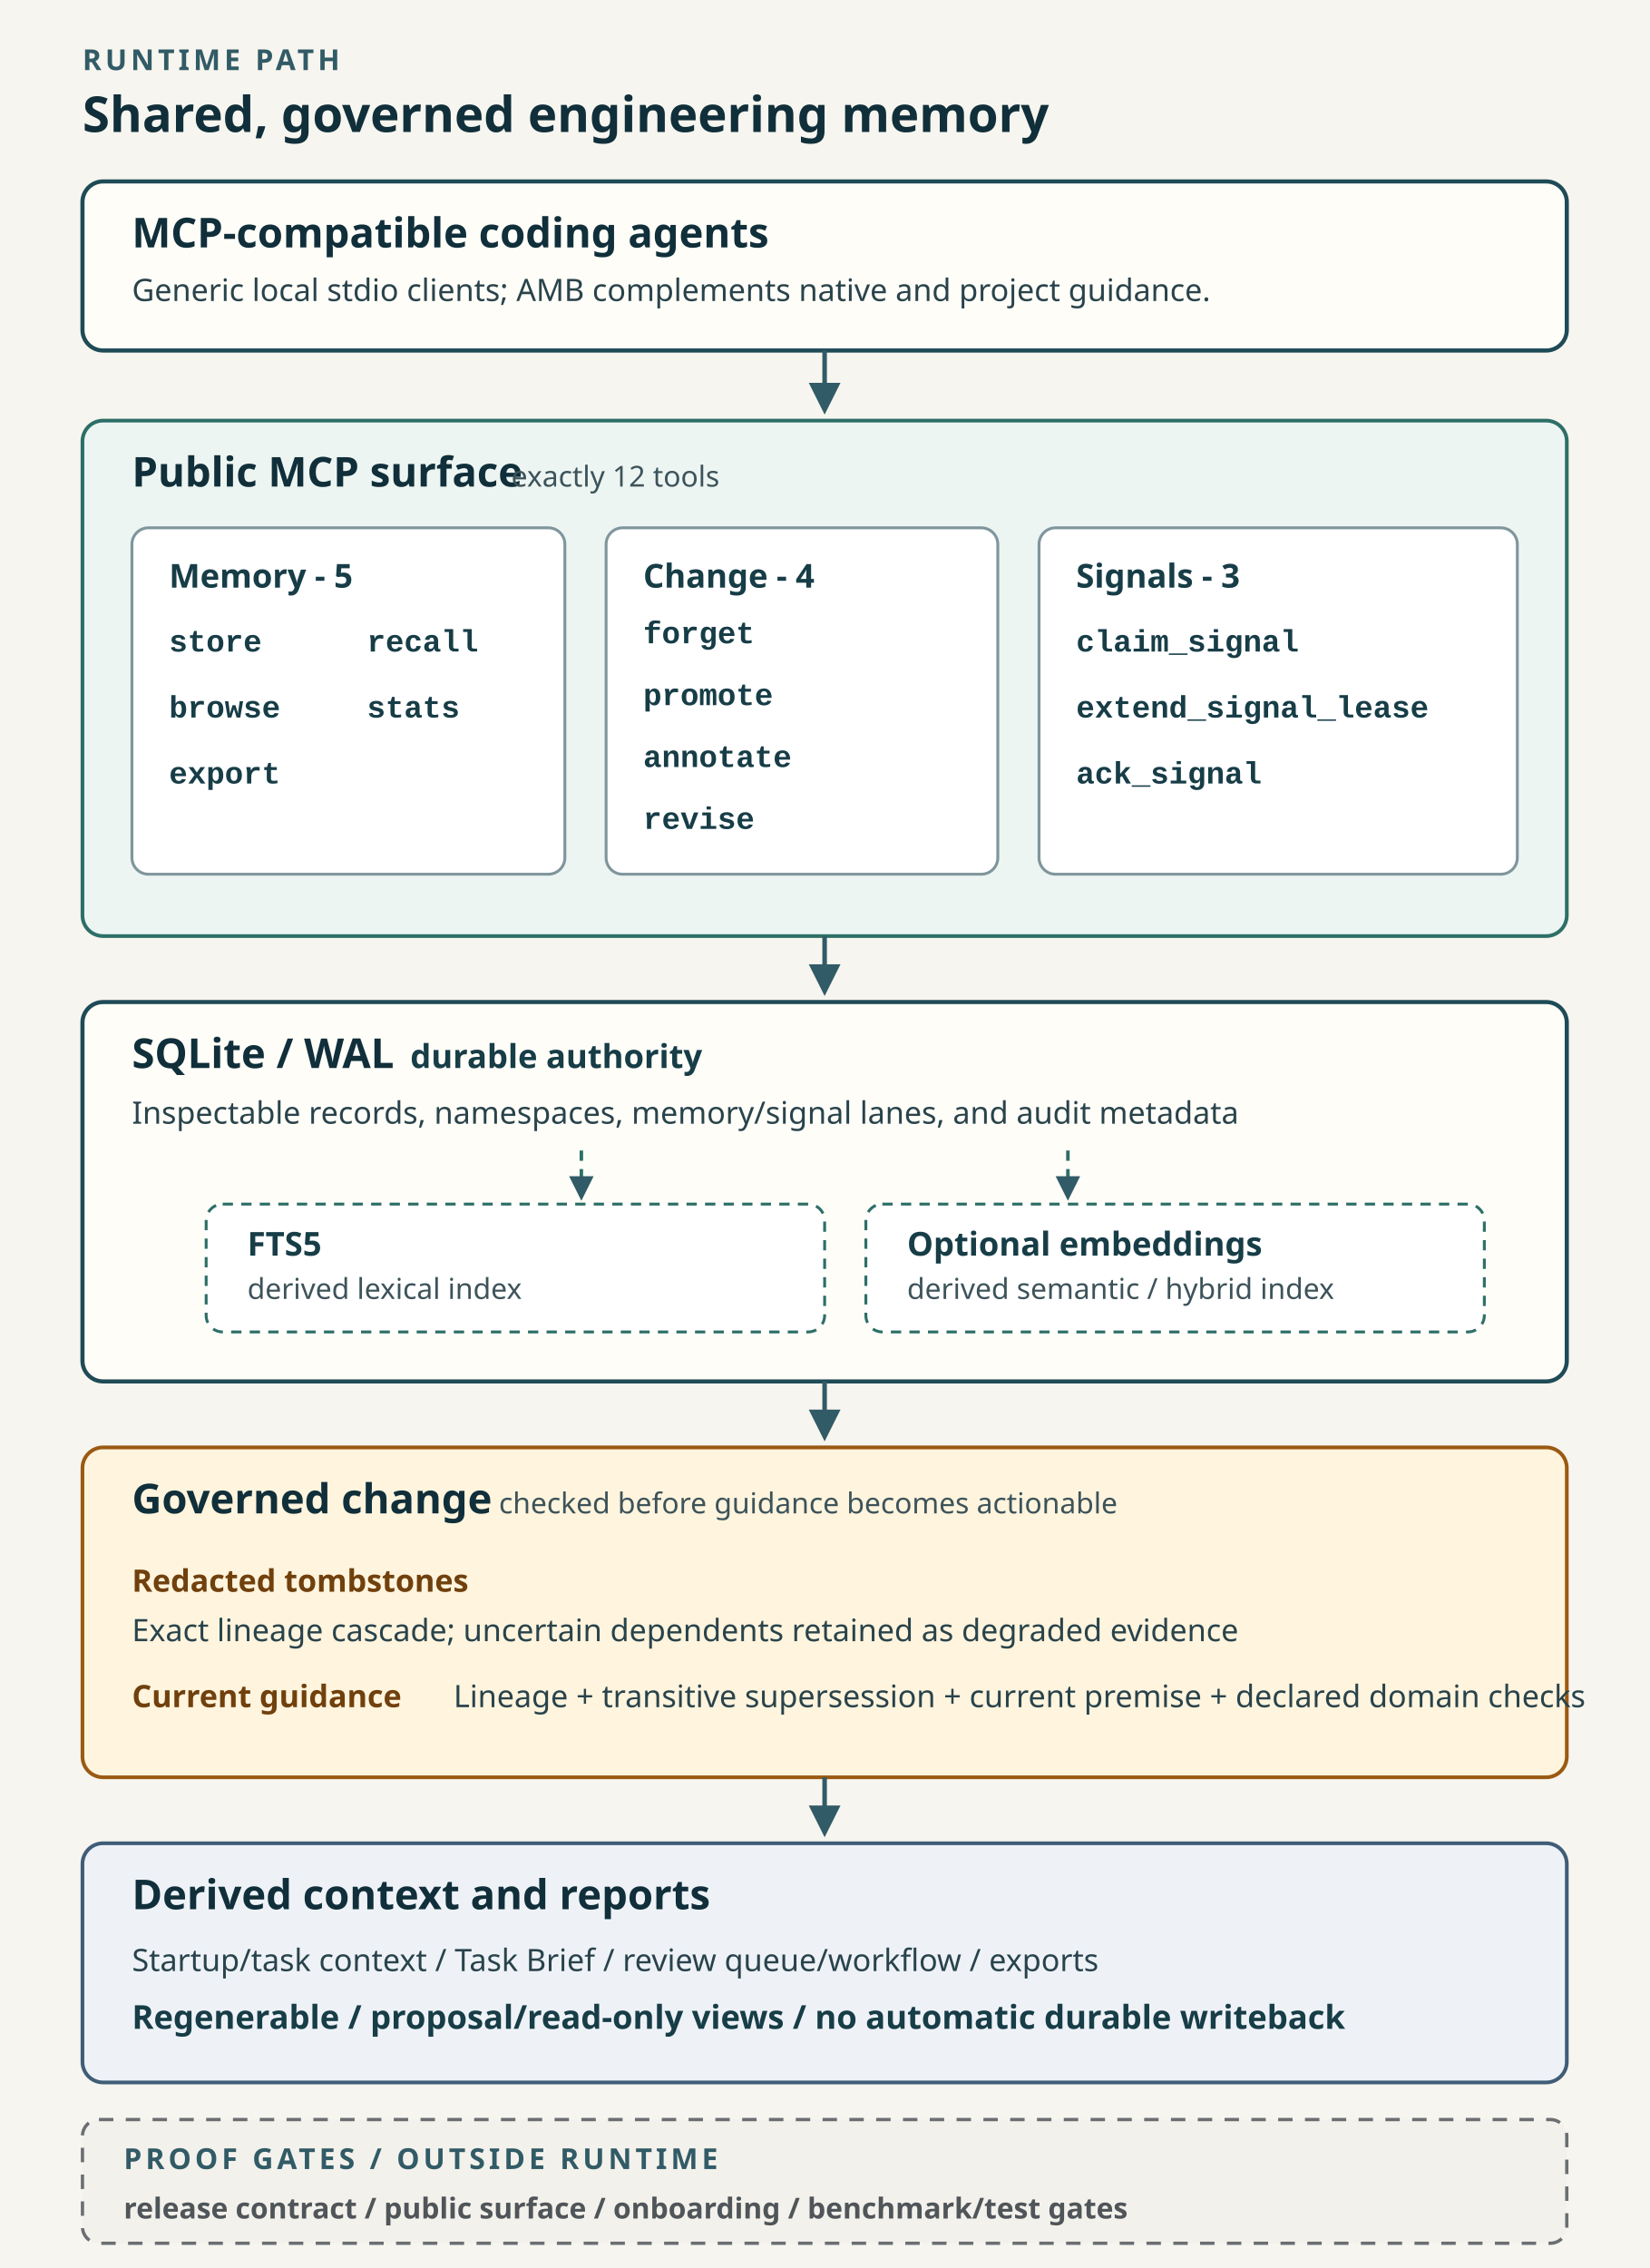
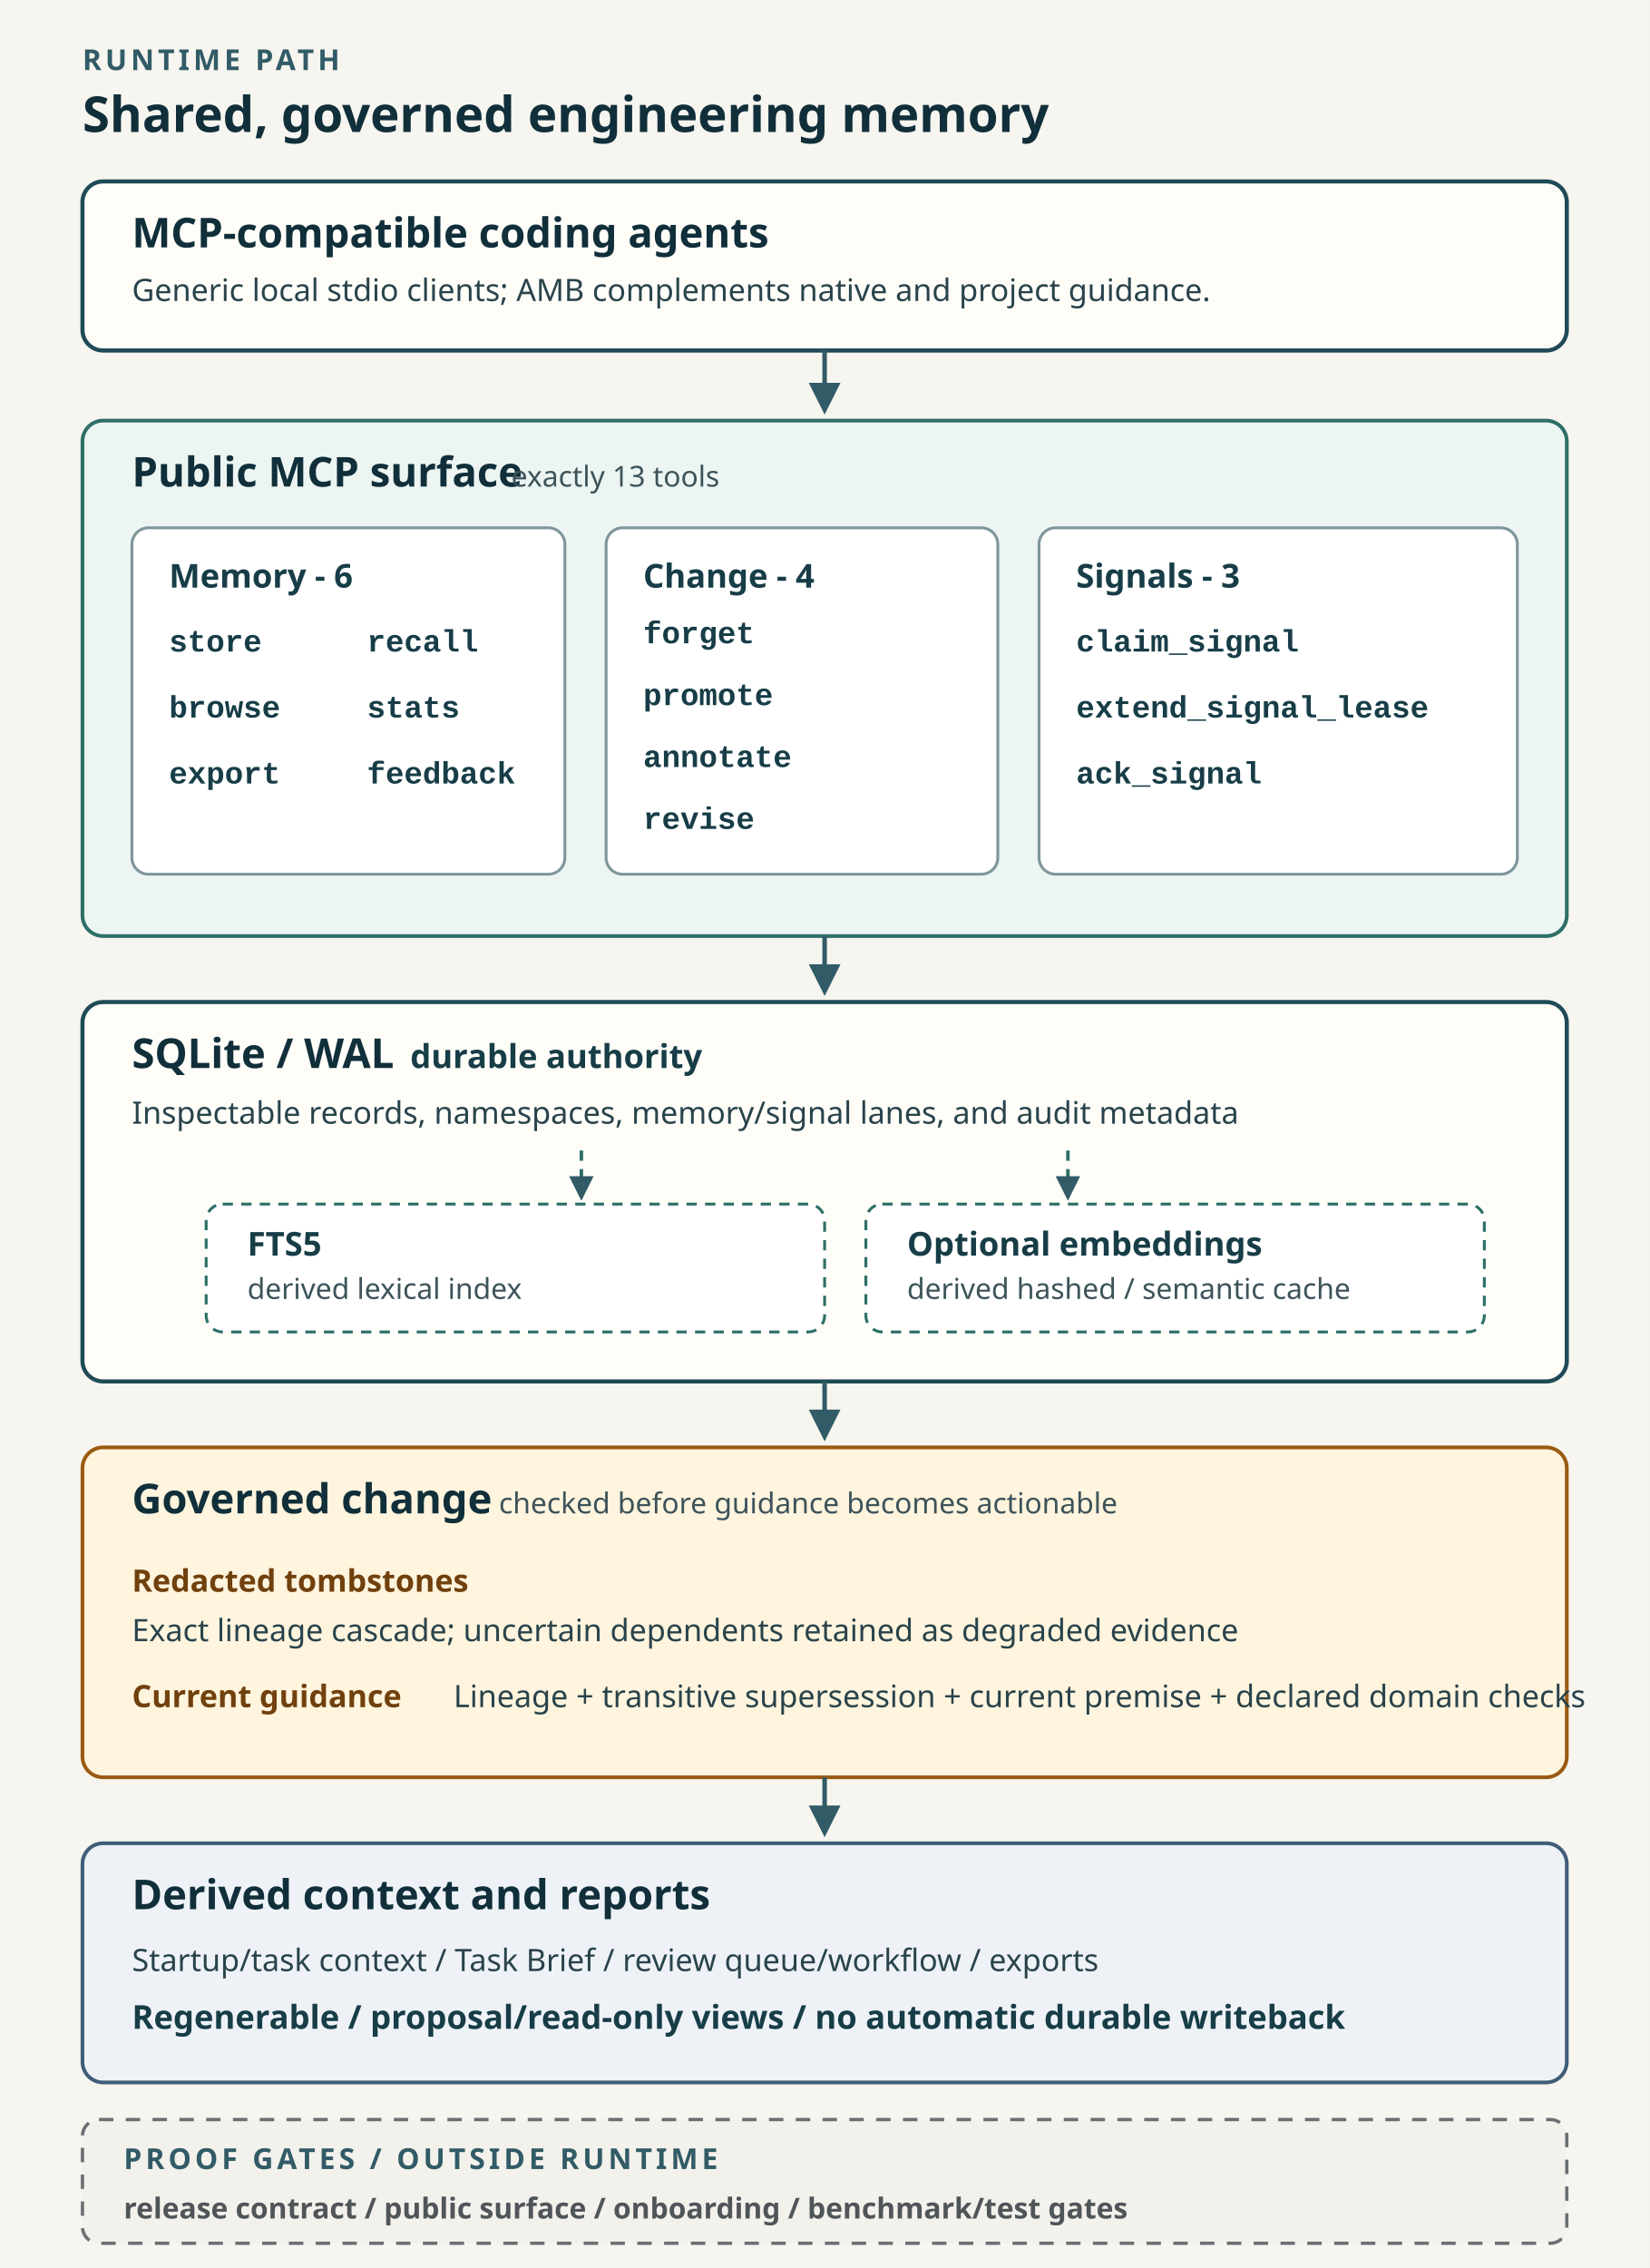
<svg xmlns="http://www.w3.org/2000/svg" viewBox="0 0 800 1100" role="img" aria-labelledby="amb-title amb-desc">
  <defs>
    <marker id="arrow" viewBox="0 0 10 10" refX="8" refY="5" markerWidth="7" markerHeight="7" orient="auto-start-reverse">
      <path d="M 0 0 L 10 5 L 0 10 z" fill="#315b66" />
    </marker>
    <style>
      .bg { fill: #f7f5ef; }
      .panel { fill: #fffdf8; stroke: #1f4b57; stroke-width: 2; }
      .panel-soft { fill: #edf5f2; stroke: #2d6f67; stroke-width: 1.8; }
      .panel-change { fill: #fff4dd; stroke: #9a5a12; stroke-width: 1.8; }
      .panel-derived { fill: #eef2f7; stroke: #405d78; stroke-width: 1.8; }
      .proof { fill: #f3f1eb; stroke: #6b6f73; stroke-width: 1.6; stroke-dasharray: 7 6; }
      .group { fill: #ffffff; stroke: #7f969c; stroke-width: 1.4; }
      .index { fill: #ffffff; stroke: #2d6f67; stroke-width: 1.4; stroke-dasharray: 5 4; }
      .line { fill: none; stroke: #315b66; stroke-width: 2.2; marker-end: url(#arrow); }
      .index-line { fill: none; stroke: #2d6f67; stroke-width: 1.7; stroke-dasharray: 5 4; marker-end: url(#arrow); }
      .eyebrow { fill: #315b66; font: 700 14px "Segoe UI", sans-serif; letter-spacing: 1.8px; }
      .heading { fill: #102f3a; font: 700 24px "Segoe UI", sans-serif; }
      .section { fill: #102f3a; font: 700 20px "Segoe UI", sans-serif; }
      .label { fill: #173d47; font: 700 16px "Segoe UI", sans-serif; }
      .body { fill: #29434b; font: 15px "Segoe UI", sans-serif; }
      .small { fill: #3d535a; font: 14px "Segoe UI", sans-serif; }
      .tool { fill: #173d47; font: 600 15px Consolas, "Courier New", monospace; }
      .warning { fill: #70400d; font: 700 15px "Segoe UI", sans-serif; }
      .proof-text { fill: #4f5559; font: 600 14px "Segoe UI", sans-serif; }
    </style>
  </defs>
  <rect class="bg" width="800" height="1100" />
  <text class="eyebrow" x="40" y="34">RUNTIME PATH</text>
  <text class="heading" x="40" y="64">Shared, governed engineering memory</text>
  <rect class="panel" x="40" y="88" width="720" height="82" rx="10" />
  <text class="section" x="64" y="120">MCP-compatible coding agents</text>
  <text class="body" x="64" y="146">Generic local stdio clients; AMB complements native and project guidance.</text>
  <path class="line" d="M400 170 V198" />
  <rect class="panel-soft" x="40" y="204" width="720" height="250" rx="10" />
  <text class="section" x="64" y="236">Public MCP surface</text>
-   <text class="small" x="248" y="236">exactly 12 tools</text>
+   <text class="small" x="248" y="236">exactly 13 tools</text>
  <rect class="group" x="64" y="256" width="210" height="168" rx="8" />
-   <text class="label" x="82" y="285">Memory - 5</text>
+   <text class="label" x="82" y="285">Memory - 6</text>
  <text class="tool" x="82" y="316">store</text>
  <text class="tool" x="178" y="316">recall</text>
  <text class="tool" x="82" y="348">browse</text>
  <text class="tool" x="178" y="348">stats</text>
  <text class="tool" x="82" y="380">export</text>
+   <text class="tool" x="178" y="380">feedback</text>
  <rect class="group" x="294" y="256" width="190" height="168" rx="8" />
  <text class="label" x="312" y="285">Change - 4</text>
  <text class="tool" x="312" y="312">forget</text>
  <text class="tool" x="312" y="342">promote</text>
  <text class="tool" x="312" y="372">annotate</text>
  <text class="tool" x="312" y="402">revise</text>
  <rect class="group" x="504" y="256" width="232" height="168" rx="8" />
  <text class="label" x="522" y="285">Signals - 3</text>
  <text class="tool" x="522" y="316">claim_signal</text>
  <text class="tool" x="522" y="348">extend_signal_lease</text>
  <text class="tool" x="522" y="380">ack_signal</text>
  <path class="line" d="M400 454 V480" />
  <rect class="panel" x="40" y="486" width="720" height="184" rx="10" />
  <text class="section" x="64" y="518">SQLite / WAL</text>
  <text class="label" x="199" y="518">durable authority</text>
  <text class="body" x="64" y="545">Inspectable records, namespaces, memory/signal lanes, and audit metadata</text>
  <path class="index-line" d="M282 558 V580" />
  <path class="index-line" d="M518 558 V580" />
  <rect class="index" x="100" y="584" width="300" height="62" rx="8" />
  <text class="label" x="120" y="609">FTS5</text>
  <text class="small" x="120" y="630">derived lexical index</text>
  <rect class="index" x="420" y="584" width="300" height="62" rx="8" />
  <text class="label" x="440" y="609">Optional embeddings</text>
-   <text class="small" x="440" y="630">derived semantic / hybrid index</text>
+   <text class="small" x="440" y="630">derived hashed / semantic cache</text>
  <path class="line" d="M400 670 V696" />
  <rect class="panel-change" x="40" y="702" width="720" height="160" rx="10" />
  <text class="section" x="64" y="734">Governed change</text>
  <text class="small" x="242" y="734">checked before guidance becomes actionable</text>
  <text class="warning" x="64" y="772">Redacted tombstones</text>
  <text class="body" x="64" y="796">Exact lineage cascade; uncertain dependents retained as degraded evidence</text>
  <text class="warning" x="64" y="828">Current guidance</text>
  <text class="body" x="220" y="828">Lineage + transitive supersession + current premise + declared domain checks</text>
  <path class="line" d="M400 862 V888" />
  <rect class="panel-derived" x="40" y="894" width="720" height="116" rx="10" />
  <text class="section" x="64" y="926">Derived context and reports</text>
  <text class="body" x="64" y="956">Startup/task context / Task Brief / review queue/workflow / exports</text>
  <text class="label" x="64" y="984">Regenerable / proposal/read-only views / no automatic durable writeback</text>
  <rect class="proof" x="40" y="1028" width="720" height="60" rx="8" />
  <text class="eyebrow" x="60" y="1052">PROOF GATES / OUTSIDE RUNTIME</text>
  <text class="proof-text" x="60" y="1076">release contract / public surface / onboarding / benchmark/test gates</text>
</svg>
